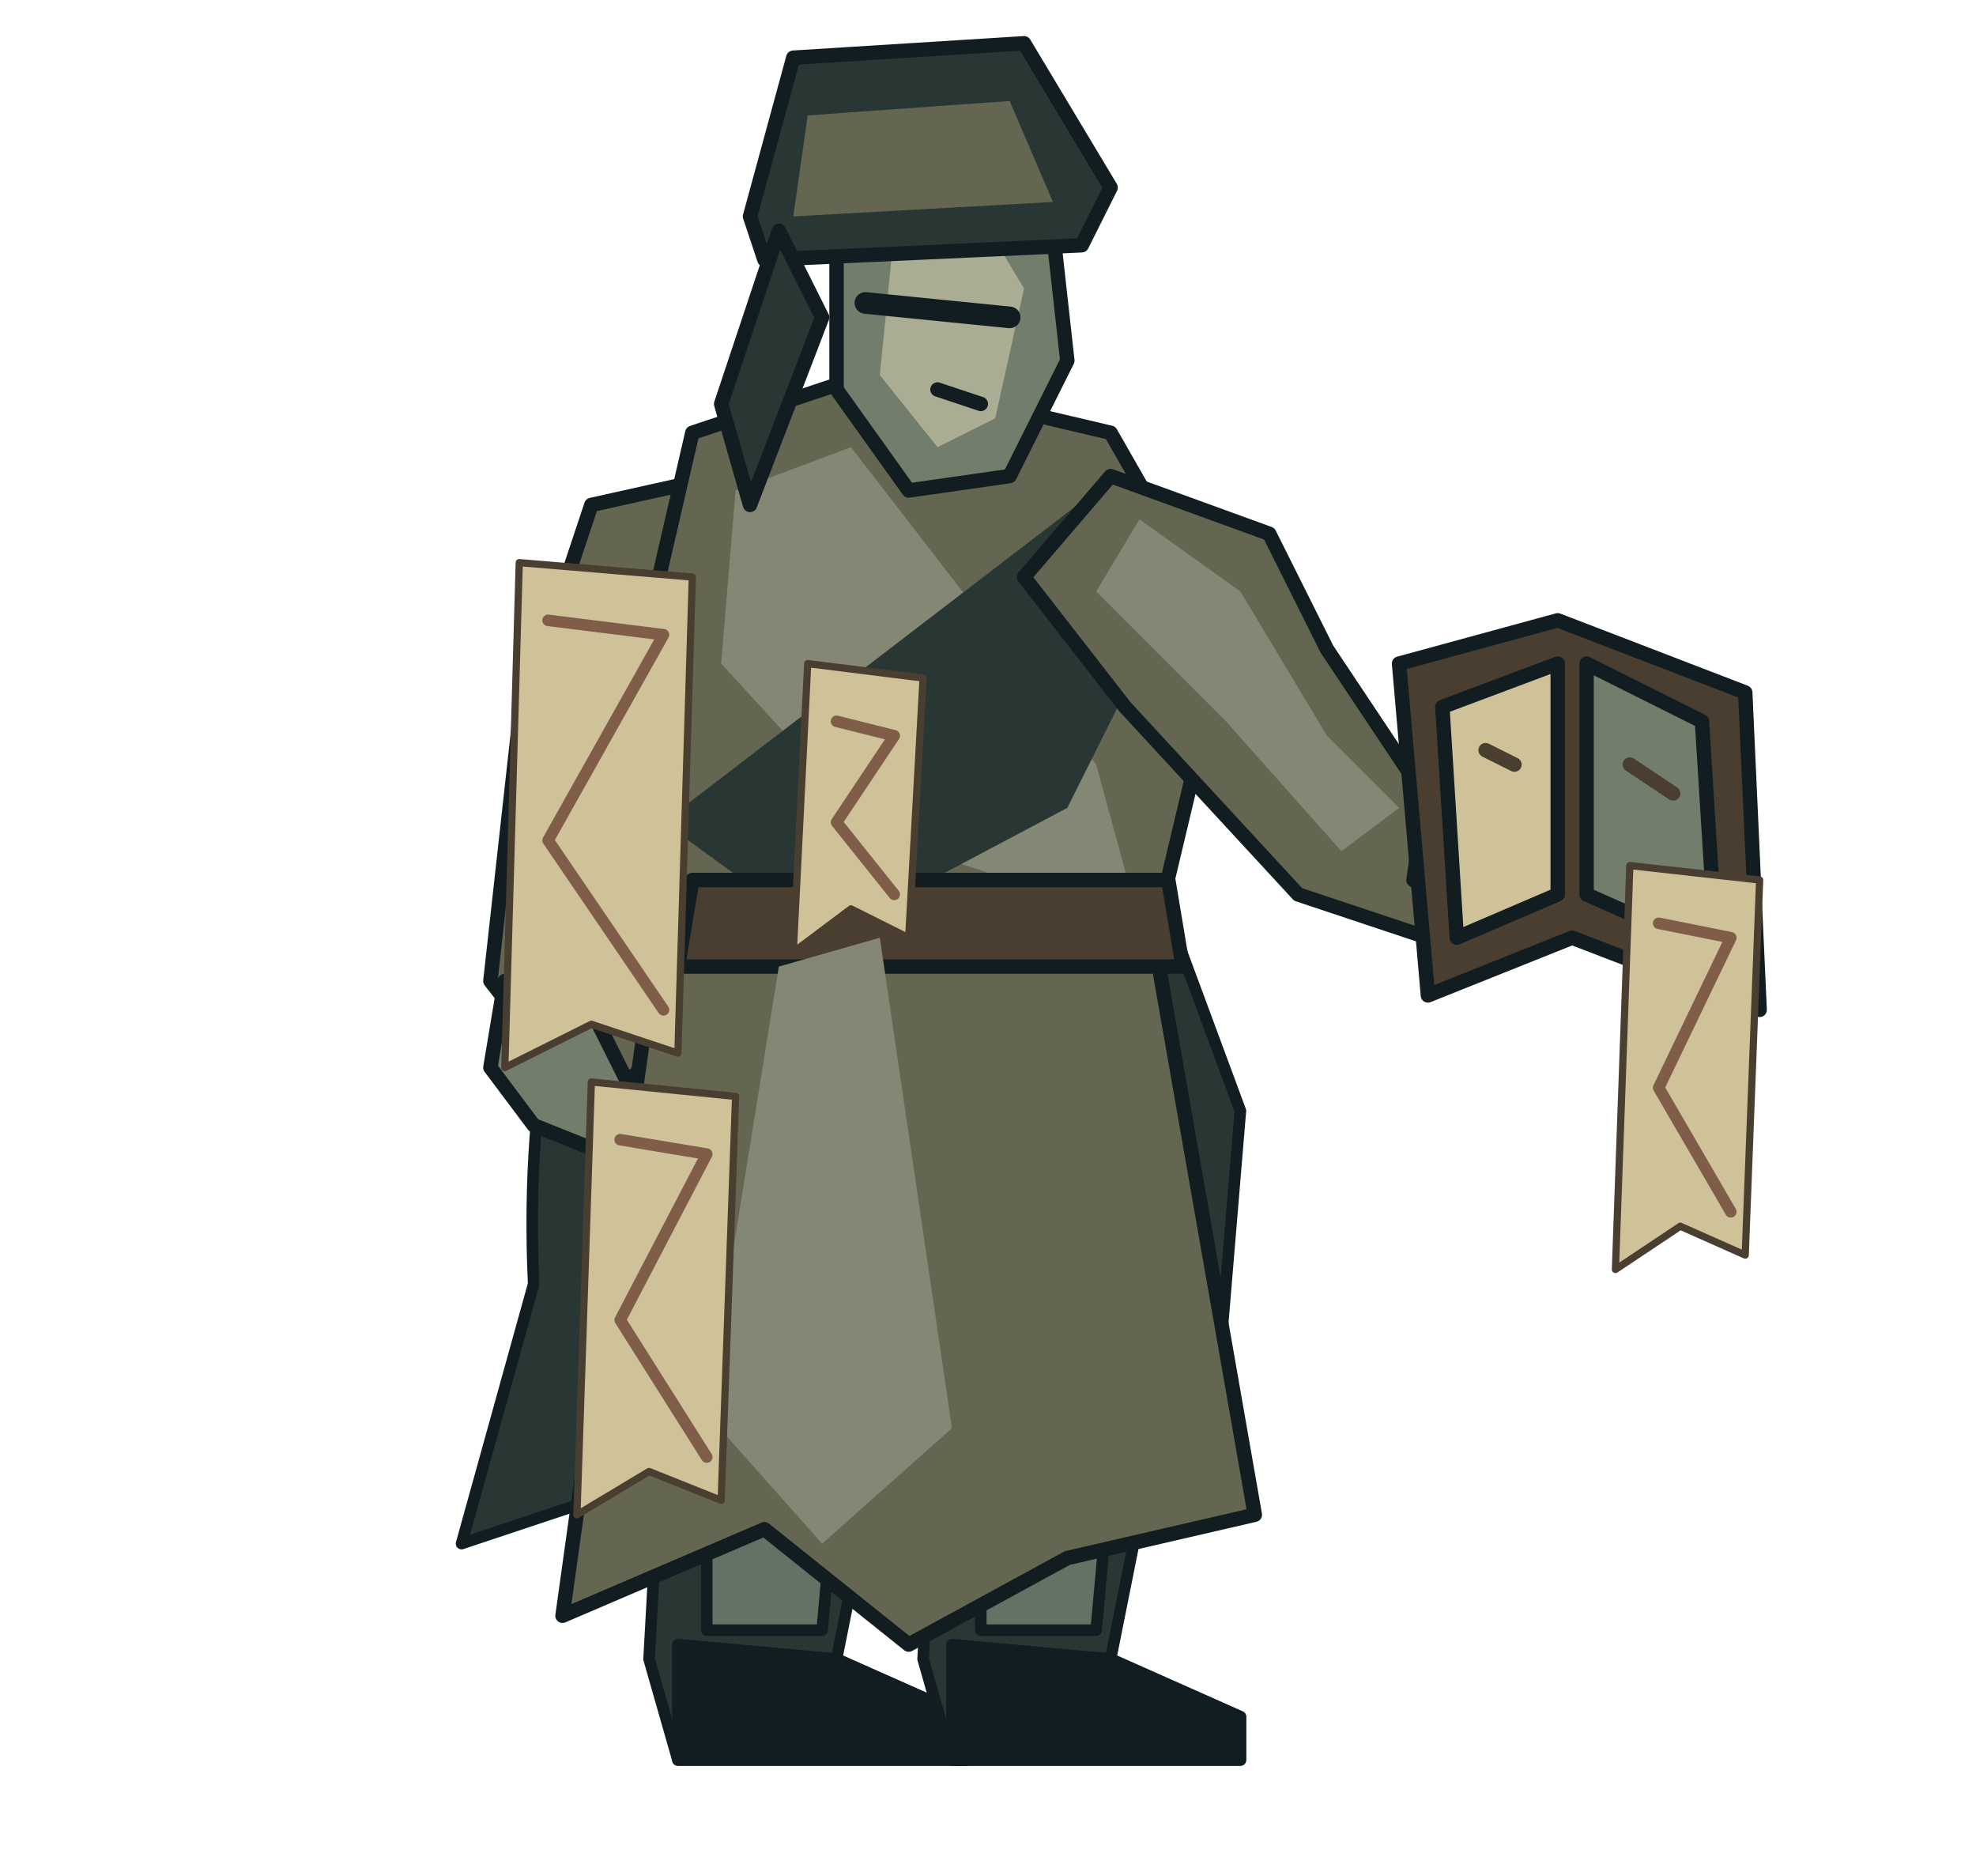
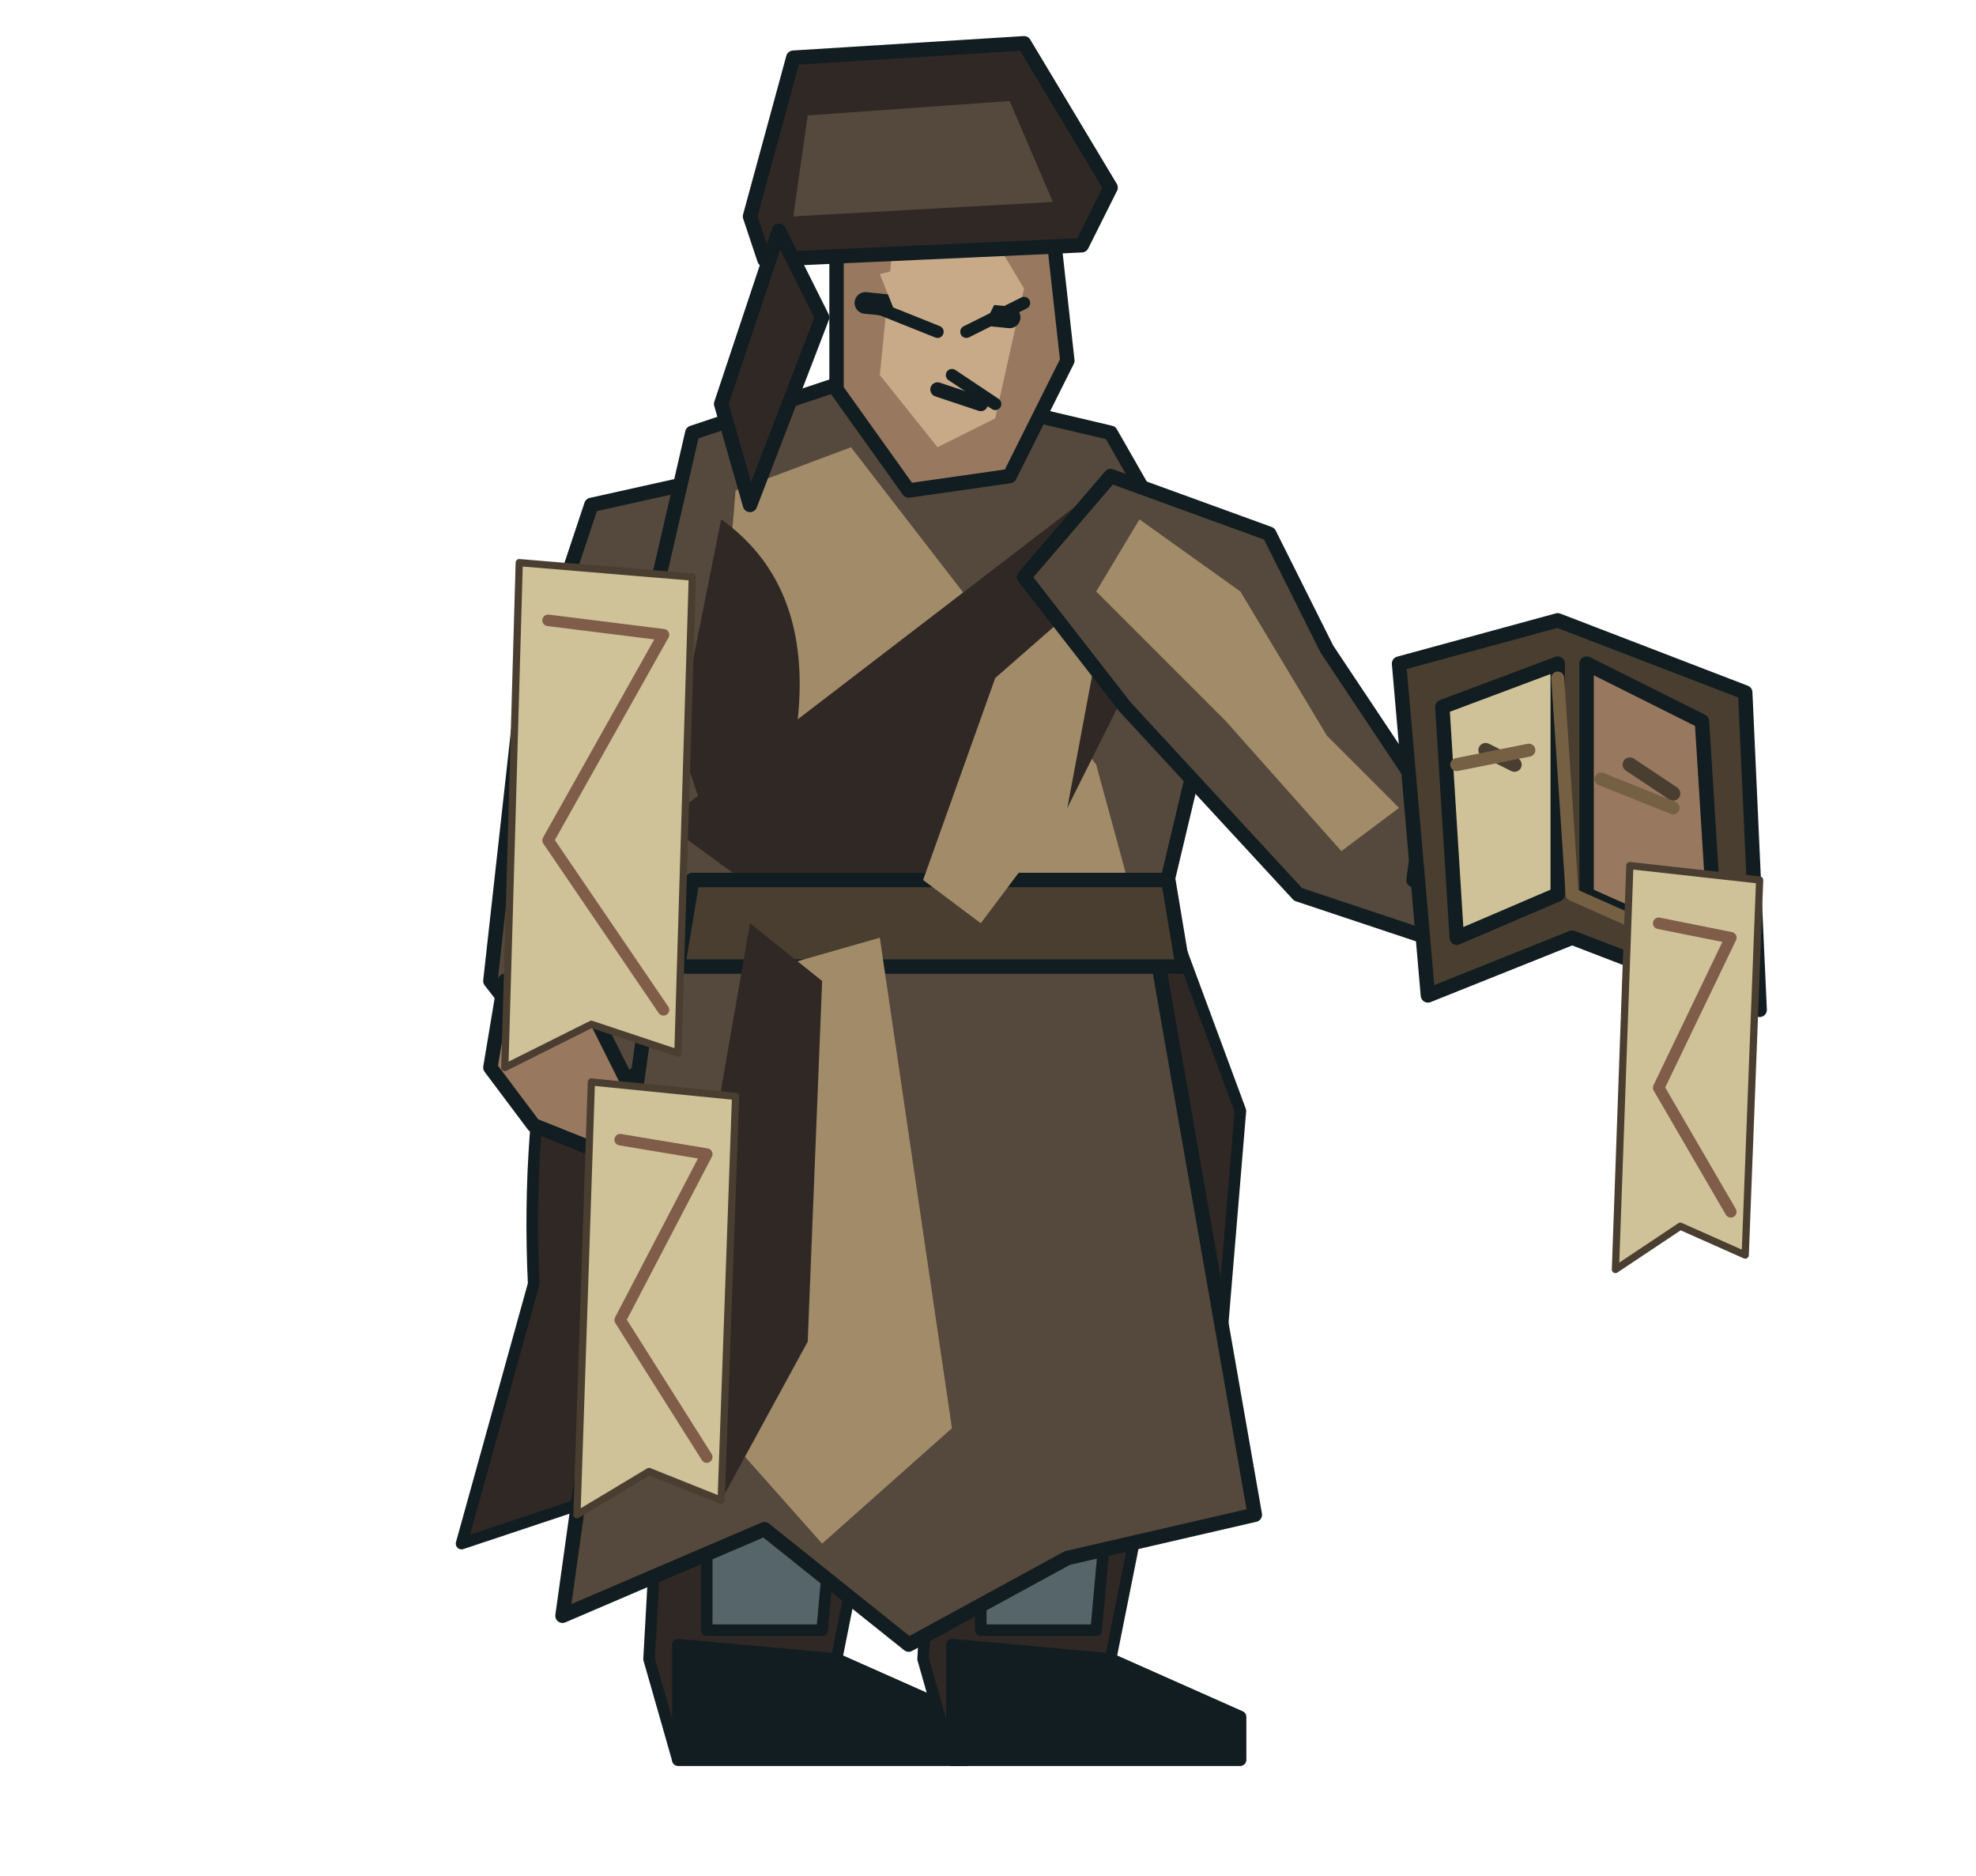
<svg xmlns="http://www.w3.org/2000/svg" viewBox="-65 -122 137 130" role="img">
  <g id="back-skirt" stroke-linejoin="round" stroke-linecap="round">
-     <path d="M-20 -72 Q-29 -54 -28 -33 L-33 -15 -21 -19 -18 -12 -7 -20 4 -16 19 -21 21 -45 11 -72Z" fill="#283733" stroke="#111d20" stroke-width="0.8" data-lod="0" />
-     <path d="M-22 -57 Q-16 -36 -21 -20 L-12 -23 -7 -19 -8 -48Z" fill="#656651" stroke="none" stroke-width="0.8" data-lod="0" />
+     <path d="M-20 -72 Q-29 -54 -28 -33 L-33 -15 -21 -19 -18 -12 -7 -20 4 -16 19 -21 21 -45 11 -72Z" fill="#302825" stroke="#111d20" stroke-width="0.8" data-lod="0" />
+     <path d="M-22 -57 Q-16 -36 -21 -20 L-12 -23 -7 -19 -8 -48Z" fill="#55483c" stroke="none" stroke-width="0.8" data-lod="0" />
  </g>
  <g id="back-arm" stroke-linejoin="round" stroke-linecap="round">
-     <path d="M-15 -89 L-24 -87 -29 -72 -31 -54 -24 -45 -18 -50 -21 -64 -10 -80Z" fill="#656651" stroke="#111d20" stroke-width="1" data-lod="0" />
-     <path d="M-30 -54 L-24 -52 -21 -46 -23 -42 -28 -44 -31 -48Z" fill="#727d6b" stroke="#111d20" stroke-width="1" data-lod="0" />
+     <path d="M-15 -89 L-24 -87 -29 -72 -31 -54 -24 -45 -18 -50 -21 -64 -10 -80Z" fill="#55483c" stroke="#111d20" stroke-width="1" data-lod="0" />
+     <path d="M-30 -54 L-24 -52 -21 -46 -23 -42 -28 -44 -31 -48Z" fill="#987960" stroke="#111d20" stroke-width="1" data-lod="0" />
  </g>
  <g id="left-leg" stroke-linejoin="round" stroke-linecap="round">
-     <path d="M-18 -43 L-3 -43 -4 -22 -7 -7 2 -3 2 0 -18 0 -20 -7 -19 -25Z" fill="#283733" stroke="#111d20" stroke-width="0.8" data-lod="0" />
-     <path d="M-16 -30 L-6 -31 -8 -9 -16 -9Z" fill="#647266" stroke="#111d20" stroke-width="0.8" data-lod="0" />
-     <path d="M-15 -24 L-7 -23 M-15 -16 L-8 -16" fill="none" stroke="#727d6b" stroke-width="0.7" data-lod="1" />
+     <path d="M-18 -43 L-3 -43 -4 -22 -7 -7 2 -3 2 0 -18 0 -20 -7 -19 -25Z" fill="#302825" stroke="#111d20" stroke-width="0.8" data-lod="0" />
+     <path d="M-16 -30 L-6 -31 -8 -9 -16 -9Z" fill="#55656a" stroke="#111d20" stroke-width="0.8" data-lod="0" />
+     <path d="M-15 -24 L-7 -23 M-15 -16 L-8 -16" fill="none" stroke="#987960" stroke-width="0.7" data-lod="1" />
    <path d="M-18 -8 L-7 -7 2 -3 2 0 -18 0Z" fill="#111d20" stroke="#111d20" stroke-width="0.8" data-lod="0" />
  </g>
  <g id="right-leg" stroke-linejoin="round" stroke-linecap="round">
-     <path d="M1 -43 L16 -43 15 -22 12 -7 21 -3 21 0 1 0 -1 -7 0 -25Z" fill="#283733" stroke="#111d20" stroke-width="0.8" data-lod="0" />
-     <path d="M3 -30 L13 -31 11 -9 3 -9Z" fill="#647266" stroke="#111d20" stroke-width="0.8" data-lod="0" />
-     <path d="M4 -24 L12 -23 M4 -16 L11 -16" fill="none" stroke="#727d6b" stroke-width="0.7" data-lod="1" />
+     <path d="M1 -43 L16 -43 15 -22 12 -7 21 -3 21 0 1 0 -1 -7 0 -25Z" fill="#302825" stroke="#111d20" stroke-width="0.8" data-lod="0" />
+     <path d="M3 -30 L13 -31 11 -9 3 -9Z" fill="#55656a" stroke="#111d20" stroke-width="0.8" data-lod="0" />
+     <path d="M4 -24 L12 -23 M4 -16 L11 -16" fill="none" stroke="#987960" stroke-width="0.7" data-lod="1" />
    <path d="M1 -8 L12 -7 21 -3 21 0 1 0Z" fill="#111d20" stroke="#111d20" stroke-width="0.8" data-lod="0" />
  </g>
  <g id="torso" stroke-linejoin="round" stroke-linecap="round">
-     <path d="M-17 -92 L-5 -96 12 -92 20 -78 15 -57 22 -17 9 -14 -2 -8 -12 -16 -26 -10 -20 -53 -20 -79Z" fill="#656651" stroke="#111d20" stroke-width="1" data-lod="0" />
-     <path d="M-14 -88 L-6 -91 11 -69 14 -58 -4 -64 -15 -76Z" fill="#838774" stroke="none" stroke-width="1" data-lod="0" />
-     <path d="M11 -88 L17 -82 9 -66 -8 -57 -19 -65Z" fill="#283733" stroke="none" stroke-width="1" data-lod="0" />
+     <path d="M-17 -92 L-5 -96 12 -92 20 -78 15 -57 22 -17 9 -14 -2 -8 -12 -16 -26 -10 -20 -53 -20 -79Z" fill="#55483c" stroke="#111d20" stroke-width="1" data-lod="0" />
+     <path d="M-14 -88 L-6 -91 11 -69 14 -58 -4 -64 -15 -76Z" fill="#a18b69" stroke="none" stroke-width="1" data-lod="0" />
+     <path d="M11 -88 L17 -82 9 -66 -8 -57 -19 -65Z" fill="#302825" stroke="none" stroke-width="1" data-lod="0" />
    <path d="M-17 -61 L16 -61 17 -55 -18 -55Z" fill="#493e30" stroke="#111d20" stroke-width="1" data-lod="0" />
-     <path d="M-11 -55 L-4 -57 1 -23 -8 -15 -16 -24Z" fill="#838774" stroke="none" stroke-width="1" data-lod="0" />
+     <path d="M-11 -55 L-4 -57 1 -23 -8 -15 -16 -24Z" fill="#a18b69" stroke="none" stroke-width="1" data-lod="0" />
+     <path d="M-15 -86 Q-8 -81 -10 -70 L-15 -62 -18 -71Z" fill="#302825" stroke="none" stroke-width="0.8" data-lod="0" />
+     <path d="M4 -75 L12 -82 9 -66 3 -58 -1 -61Z" fill="#a18b69" stroke="none" stroke-width="0.8" data-lod="0" />
+     <path d="M-13 -58 L-8 -54 -9 -29 -15 -18 -17 -35Z" fill="#302825" stroke="none" stroke-width="0.8" data-lod="0" />
  </g>
  <g id="head" stroke-linejoin="round" stroke-linecap="round">
-     <path d="M-7 -107 L1 -110 8 -106 9 -97 5 -89 -2 -88 -7 -95Z" fill="#727d6b" stroke="#111d20" stroke-width="1" data-lod="0" />
-     <path d="M-3 -106 L3 -107 6 -102 4 -93 0 -91 -4 -96Z" fill="#aaac94" stroke="none" stroke-width="1" data-lod="0" />
+     <path d="M-7 -107 L1 -110 8 -106 9 -97 5 -89 -2 -88 -7 -95Z" fill="#987960" stroke="#111d20" stroke-width="1" data-lod="0" />
+     <path d="M-3 -106 L3 -107 6 -102 4 -93 0 -91 -4 -96Z" fill="#c8aa88" stroke="none" stroke-width="1" data-lod="0" />
    <path d="M-5 -101 L5 -100" fill="none" stroke="#111d20" stroke-width="1.5" data-lod="0" />
    <path d="M0 -95 L3 -94" fill="none" stroke="#111d20" stroke-width="1" data-lod="0" />
+     <path d="M-4 -103 L0 -104 4 -101 2 -97 -2 -98Z" fill="#c8aa88" stroke="none" stroke-width="0.8" data-lod="0" />
+     <path d="M-5 -101 L0 -99 M2 -99 L6 -101 M1 -96 L4 -94" fill="none" stroke="#111d20" stroke-width="0.85" data-lod="0" />
  </g>
  <g id="jeonrip" stroke-linejoin="round" stroke-linecap="round">
-     <path d="M-13 -107 L-10 -118 6 -119 12 -109 10 -105 -12 -104Z" fill="#283733" stroke="#111d20" stroke-width="1" data-lod="0" />
-     <path d="M-9 -114 L5 -115 8 -108 -10 -107Z" fill="#656651" stroke="none" stroke-width="1" data-lod="0" />
-     <path d="M-11 -106 L-15 -94 -13 -87 -8 -100Z" fill="#283733" stroke="#111d20" stroke-width="1" data-lod="0" />
+     <path d="M-13 -107 L-10 -118 6 -119 12 -109 10 -105 -12 -104Z" fill="#302825" stroke="#111d20" stroke-width="1" data-lod="0" />
+     <path d="M-9 -114 L5 -115 8 -108 -10 -107Z" fill="#55483c" stroke="none" stroke-width="1" data-lod="0" />
+     <path d="M-11 -106 L-15 -94 -13 -87 -8 -100Z" fill="#302825" stroke="#111d20" stroke-width="1" data-lod="0" />
  </g>
  <g id="front-arm" stroke-linejoin="round" stroke-linecap="round">
-     <path d="M12 -89 L23 -85 27 -77 33 -68 38 -70 43 -65 37 -56 25 -60 13 -73 6 -82Z" fill="#656651" stroke="#111d20" stroke-width="1" data-lod="0" />
-     <path d="M14 -86 L21 -81 27 -71 32 -66 28 -63 20 -72 11 -81Z" fill="#838774" stroke="none" stroke-width="1" data-lod="0" />
-     <path d="M34 -68 L39 -69 43 -66 41 -61 37 -58 33 -61Z" fill="#727d6b" stroke="#111d20" stroke-width="1" data-lod="0" />
+     <path d="M12 -89 L23 -85 27 -77 33 -68 38 -70 43 -65 37 -56 25 -60 13 -73 6 -82Z" fill="#55483c" stroke="#111d20" stroke-width="1" data-lod="0" />
+     <path d="M14 -86 L21 -81 27 -71 32 -66 28 -63 20 -72 11 -81Z" fill="#a18b69" stroke="none" stroke-width="1" data-lod="0" />
+     <path d="M34 -68 L39 -69 43 -66 41 -61 37 -58 33 -61Z" fill="#987960" stroke="#111d20" stroke-width="1" data-lod="0" />
+     <path d="M16 -84 L22 -79 23 -74 19 -76 14 -80Z" fill="#a18b69" stroke="none" stroke-width="0.8" data-lod="0" />
+     <path d="M34 -66 L38 -66 41 -64 39 -60 35 -61Z" fill="#c8aa88" stroke="none" stroke-width="0.8" data-lod="0" />
  </g>
  <g id="weapon" stroke-linejoin="round" stroke-linecap="round">
    <path d="M32 -76 L43 -79 56 -74 57 -52 44 -57 34 -53Z" fill="#493e30" stroke="#111d20" stroke-width="1" data-lod="0" />
    <path d="M35 -73 L43 -76 43 -60 36 -57Z" fill="#cfc299" stroke="#111d20" stroke-width="1" data-lod="0" />
-     <path d="M45 -76 L53 -72 54 -56 45 -60Z" fill="#727d6b" stroke="#111d20" stroke-width="1" data-lod="0" />
+     <path d="M45 -76 L53 -72 54 -56 45 -60Z" fill="#987960" stroke="#111d20" stroke-width="1" data-lod="0" />
    <path d="M38 -70 L40 -69 M48 -69 L51 -67" fill="none" stroke="#493e30" stroke-width="1" data-lod="1" />
+     <path d="M43 -75 L44 -60 53 -56 M36 -69 L41 -70 M46 -68 L51 -66" fill="none" stroke="#766044" stroke-width="0.9" data-lod="0" />
  </g>
  <g id="loose-pages" stroke-linejoin="round" stroke-linecap="round">
    <path d="M48 -62l9 1 -1 26 -4.5 -2 -4.5 3Z" fill="#cfc299" stroke="#493e30" stroke-width="0.5" data-lod="0" />
    <path d="M50 -58L55 -57 50 -46.6 55 -38" fill="none" stroke="#805d49" stroke-width="0.8" data-lod="1" />
  </g>
  <g id="paper-mantle" stroke-linejoin="round" stroke-linecap="round">
    <path d="M-29 -83l12 1 -1 33 -6 -2 -6 3Z" fill="#cfc299" stroke="#493e30" stroke-width="0.5" data-lod="0" />
    <path d="M-27 -79L-19 -78 -27 -63.75 -19 -52" fill="none" stroke="#805d49" stroke-width="0.8" data-lod="1" />
    <path d="M-24 -47l10 1 -1 28 -5 -2 -5 3Z" fill="#cfc299" stroke="#493e30" stroke-width="0.5" data-lod="0" />
    <path d="M-22 -43L-16 -42 -22 -30.5 -16 -21" fill="none" stroke="#805d49" stroke-width="0.8" data-lod="1" />
  </g>
-   <g id="seal" stroke-linejoin="round" stroke-linecap="round">
-     <path d="M-9 -76l8 1 -1 18 -4 -2 -4 3Z" fill="#cfc299" stroke="#493e30" stroke-width="0.5" data-lod="0" />
-     <path d="M-7 -72L-3 -71 -7 -65 -3 -60" fill="none" stroke="#805d49" stroke-width="0.8" data-lod="1" />
-   </g>
+   <g id="seal" stroke-linejoin="round" stroke-linecap="round" />
</svg>
